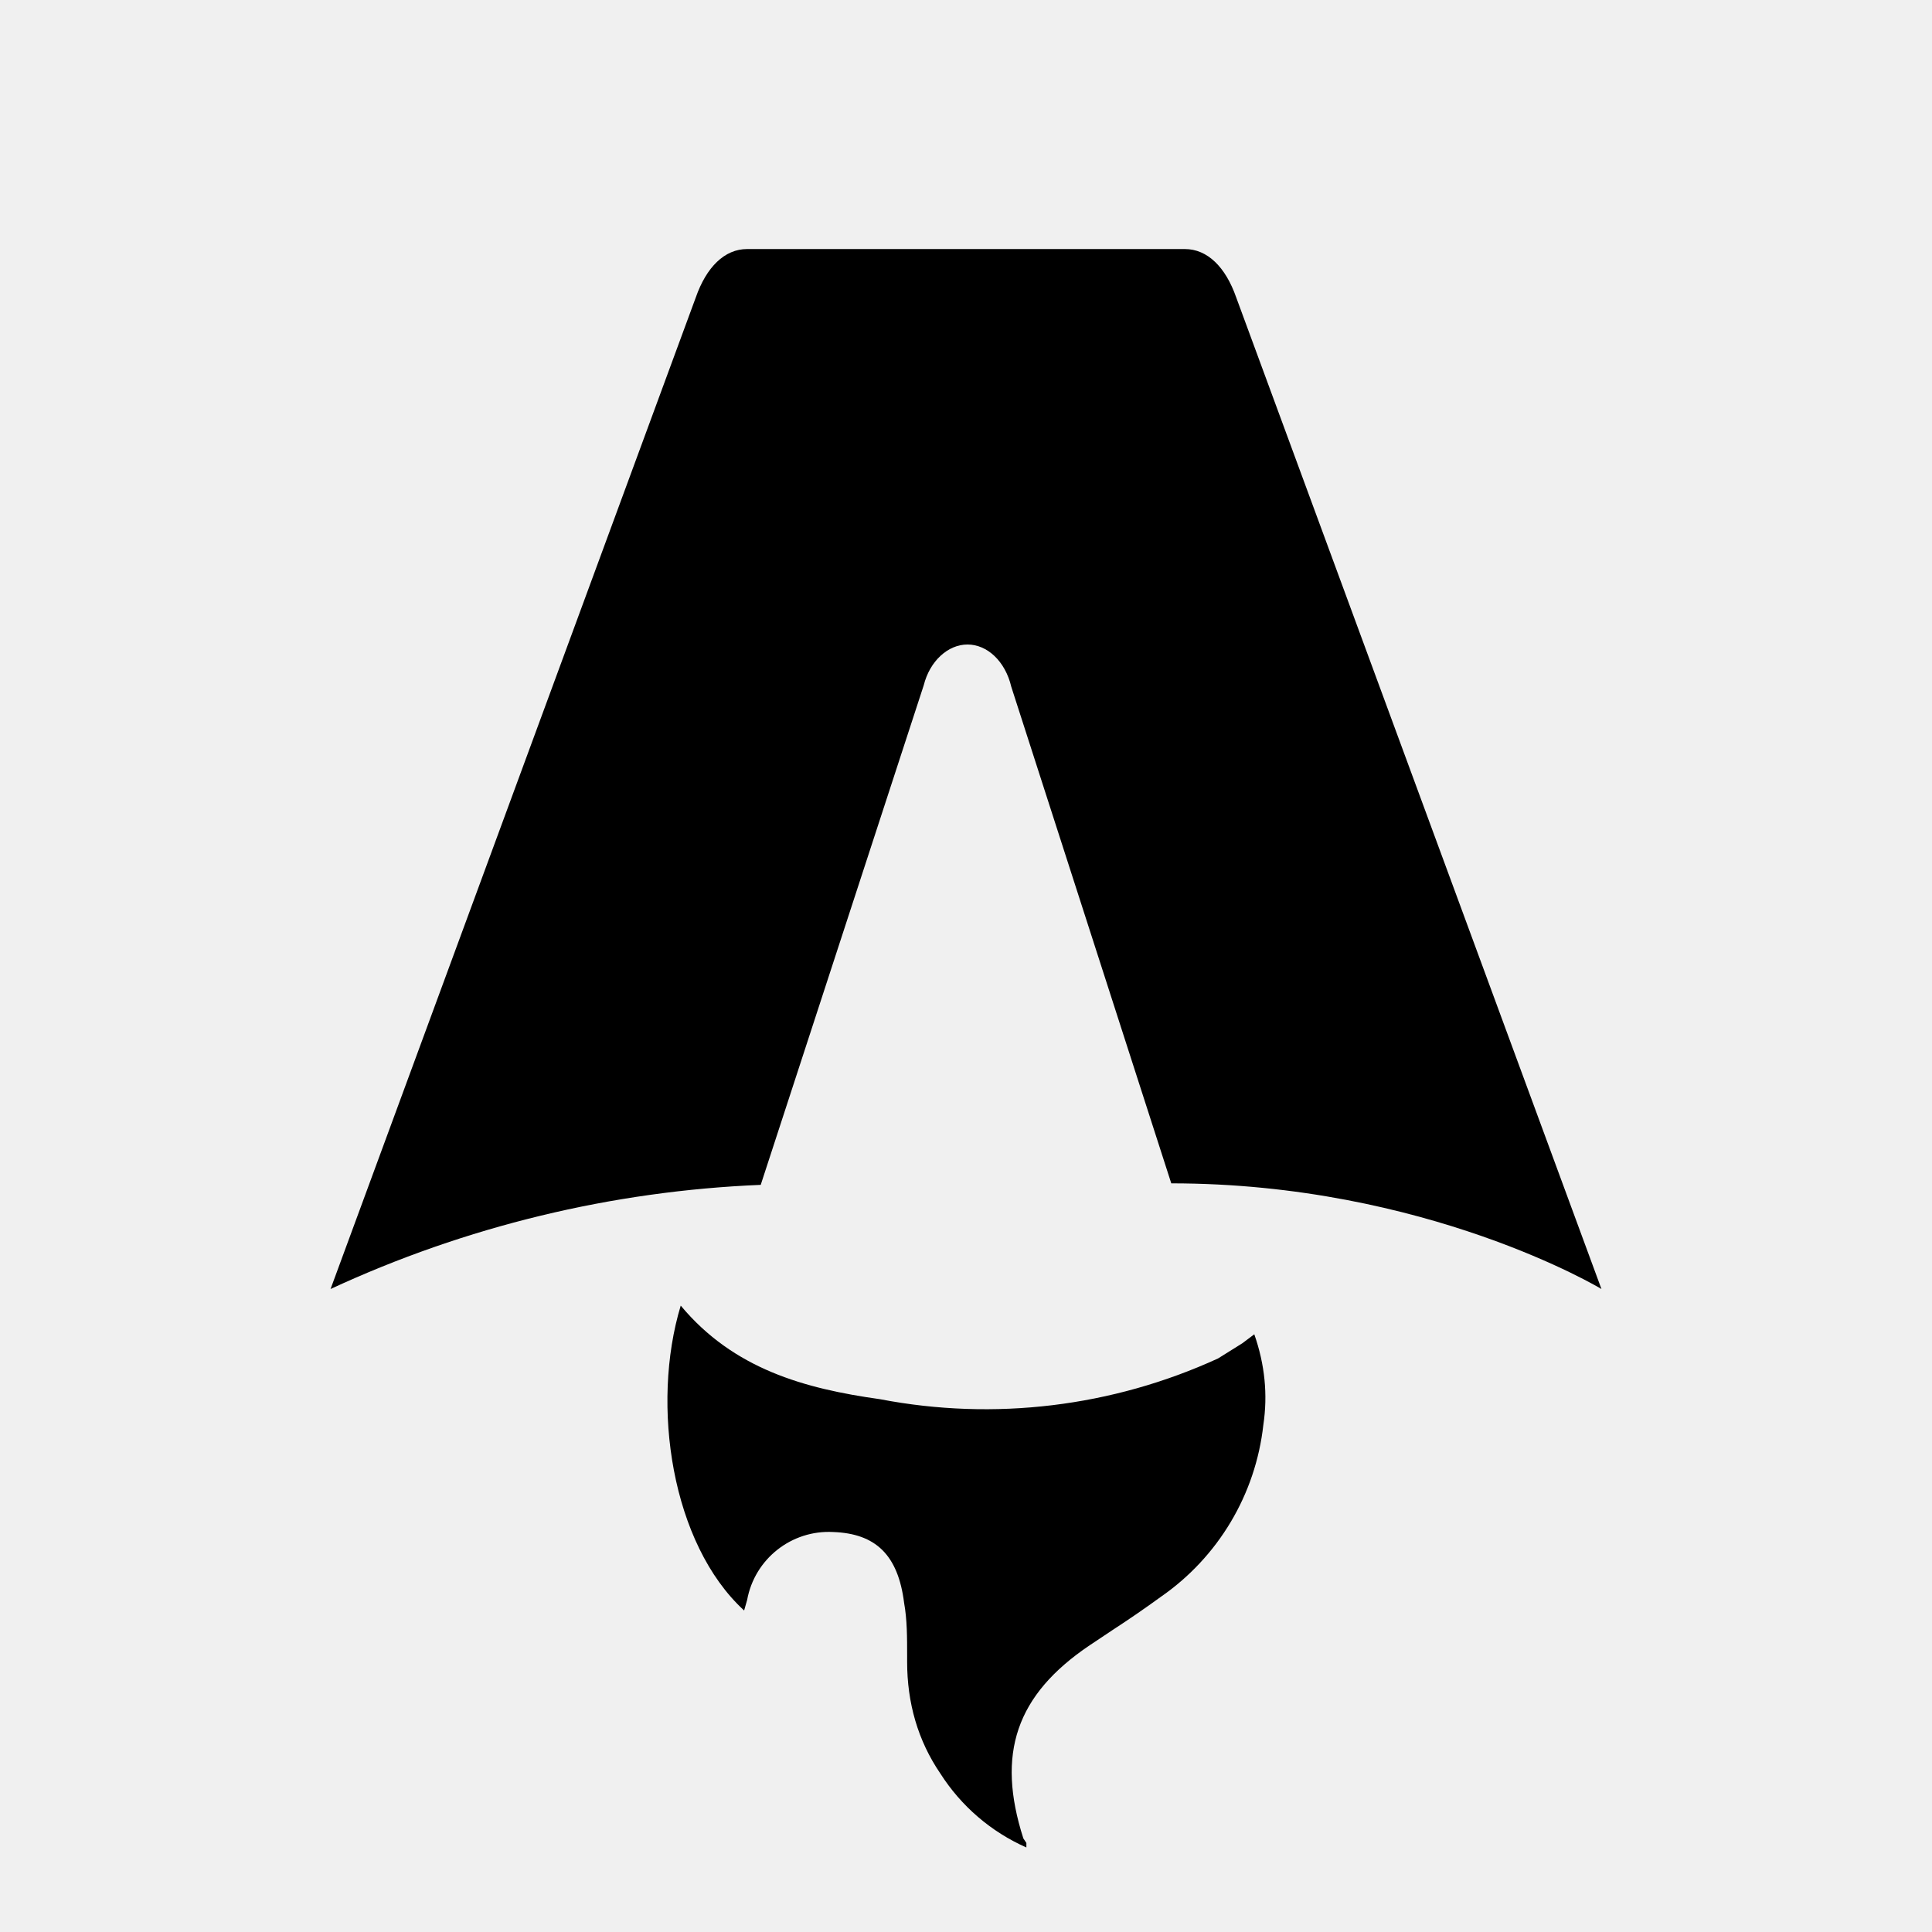
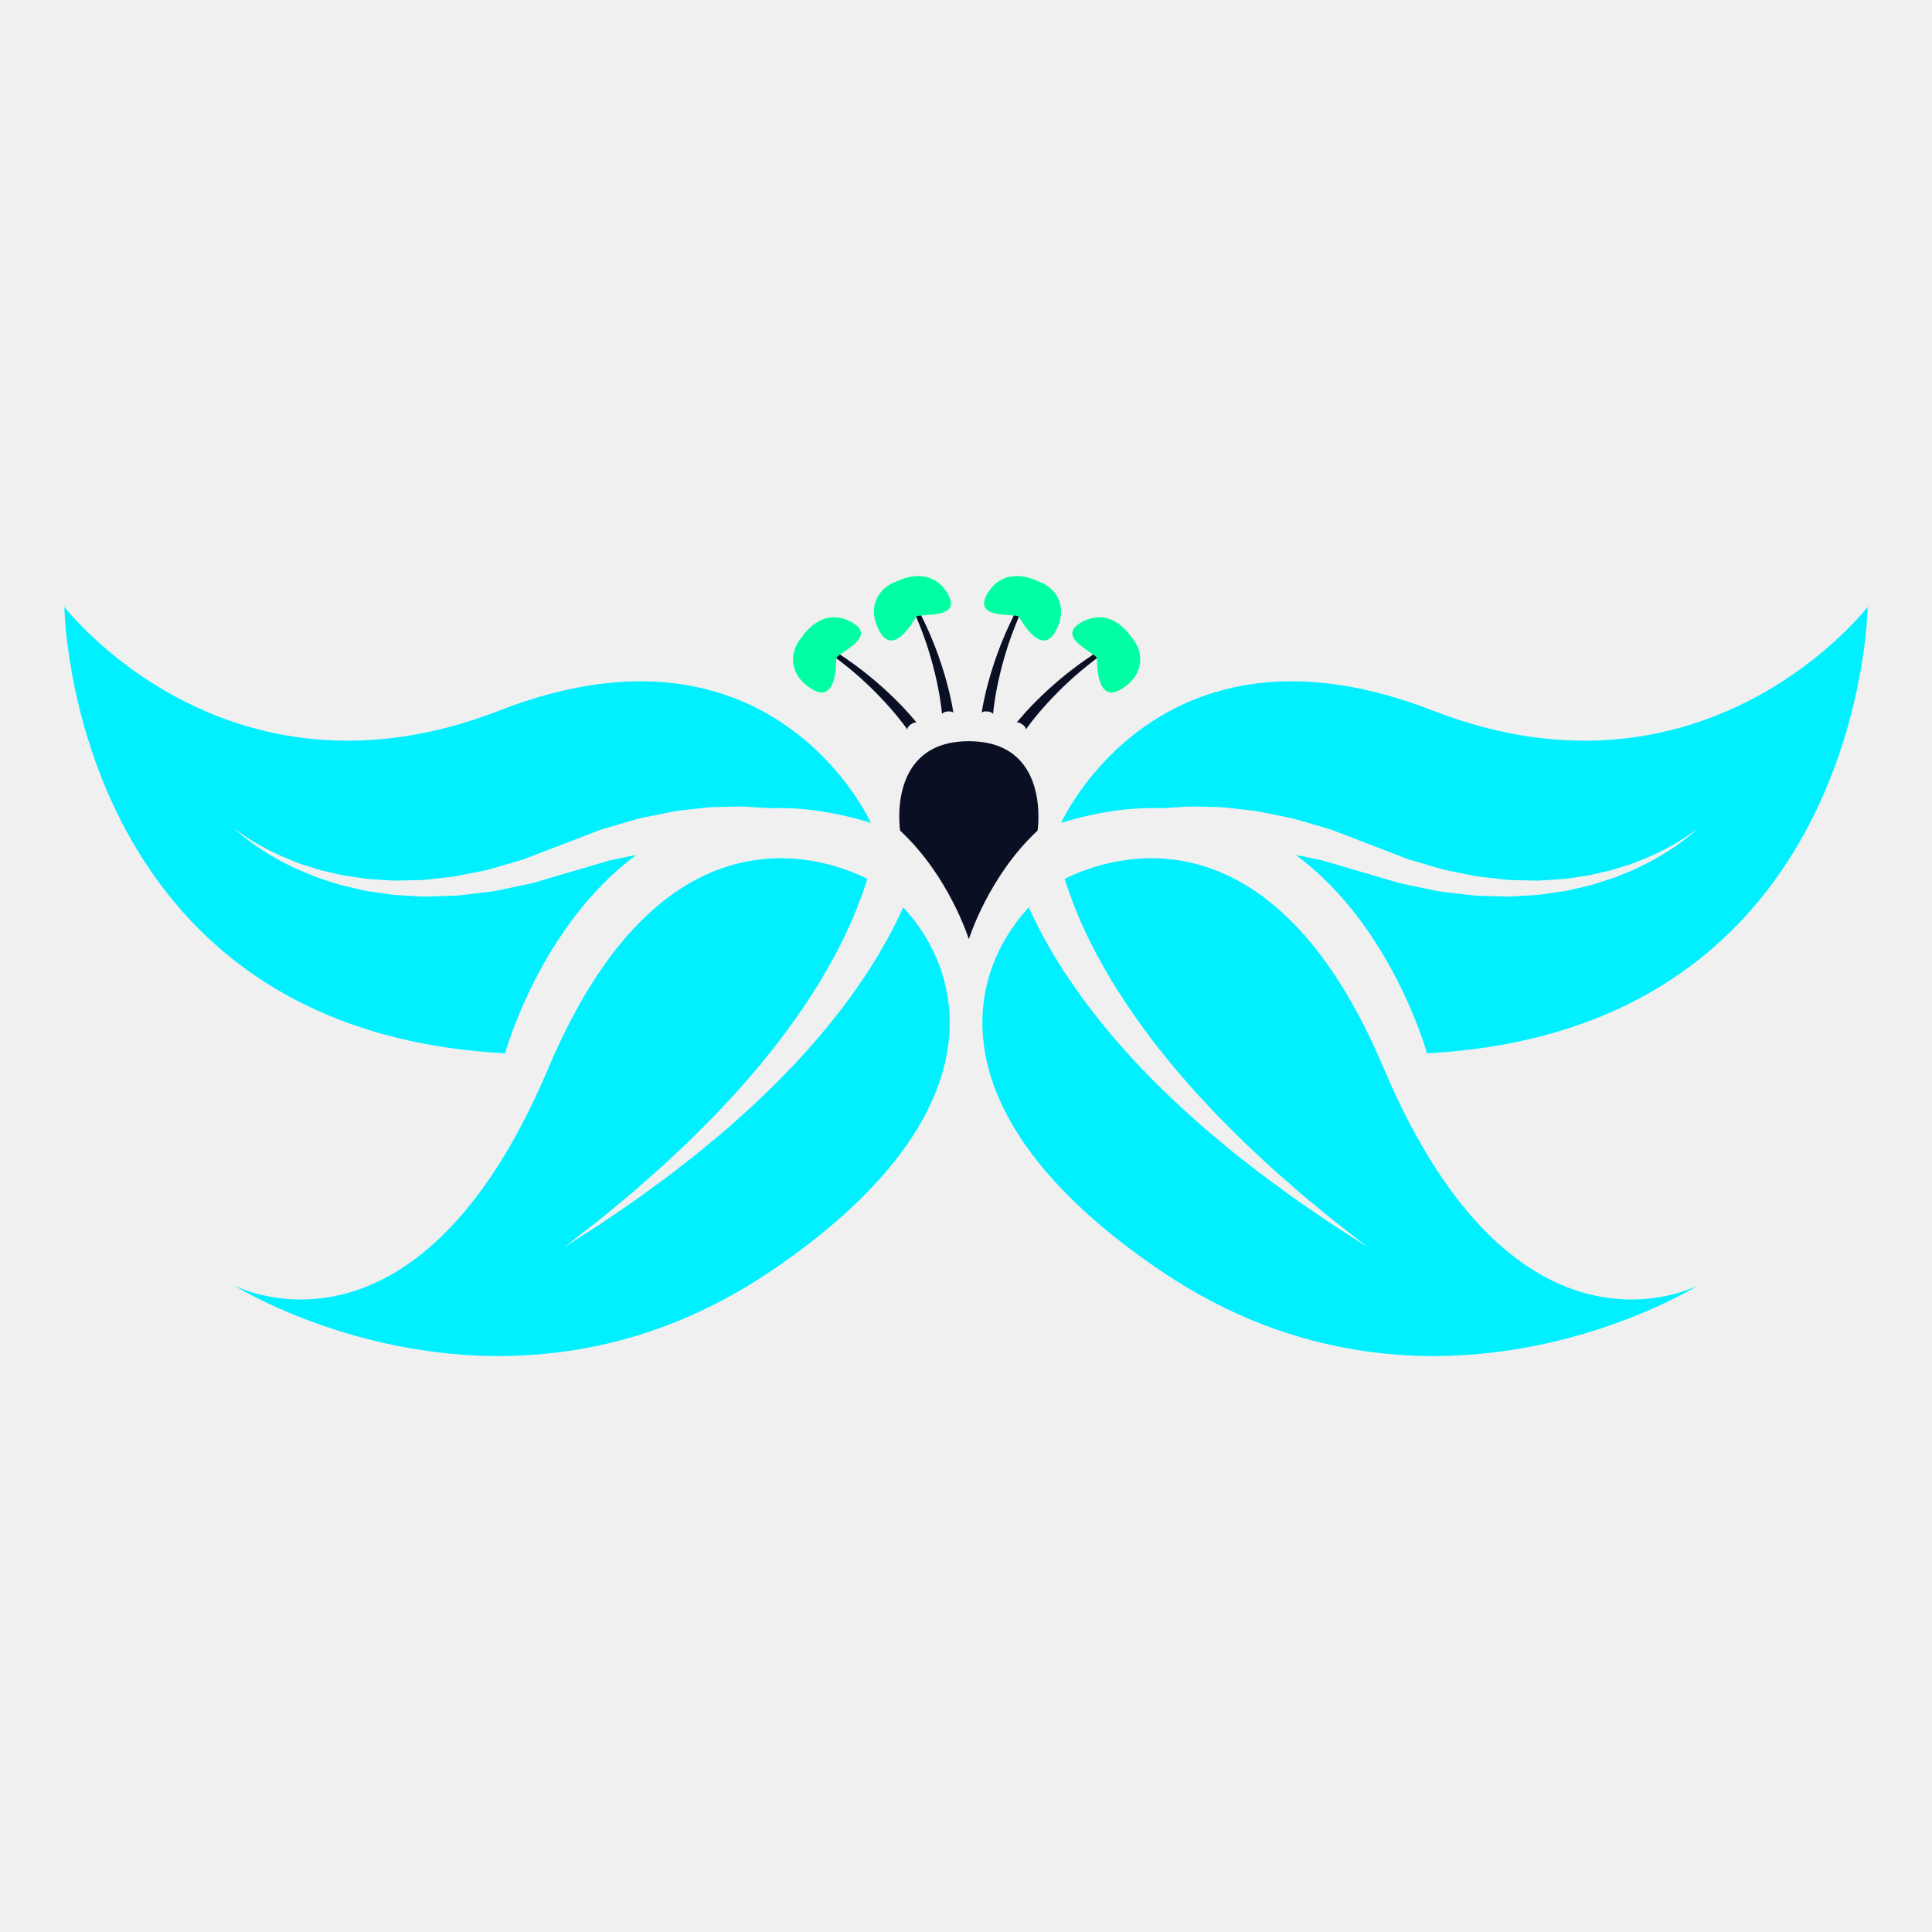
- <svg xmlns="http://www.w3.org/2000/svg" fill="none" viewBox="0 0 128 128">
-   <path d="M50.4 78.5a75.1 75.1 0 0 0-28.5 6.9l24.2-65.7c.7-2 1.9-3.2 3.4-3.2h29c1.5 0 2.7 1.2 3.4 3.2l24.2 65.7s-11.6-7-28.5-7L67 45.5c-.4-1.7-1.6-2.8-2.9-2.8-1.3 0-2.5 1.1-2.9 2.7L50.4 78.5Zm-1.1 28.2Zm-4.2-20.2c-2 6.6-.6 15.8 4.2 20.2a17.5 17.5 0 0 1 .2-.7 5.5 5.5 0 0 1 5.7-4.5c2.8.1 4.3 1.5 4.7 4.7.2 1.1.2 2.3.2 3.5v.4c0 2.7.7 5.2 2.2 7.4a13 13 0 0 0 5.7 4.9v-.3l-.2-.3c-1.8-5.6-.5-9.5 4.4-12.8l1.5-1a73 73 0 0 0 3.2-2.2 16 16 0 0 0 6.8-11.4c.3-2 .1-4-.6-6l-.8.6-1.6 1a37 37 0 0 1-22.4 2.7c-5-.7-9.7-2-13.2-6.2Z" />
-   <style>
-         path { fill: #000; }
-         @media (prefers-color-scheme: dark) {
-             path { fill: #FFF; }
-         }
-     </style>
+ <svg xmlns="http://www.w3.org/2000/svg" width="39.688mm" height="39.688mm" viewBox="0 0 39.688 39.688" version="1.1" id="svg1" xml:space="preserve">
+   <defs id="defs1" />
+   <g id="layer1" transform="translate(-62.13445,33.71314)">
+     <rect style="fill:none;stroke-width:0.213;-inkscape-stroke:none" id="rect1" width="39.688" height="39.688" x="62.134" y="-33.713" ry="0" />
+     <g id="g13" transform="matrix(0.5162665,0,0,0.5162665,27.66934,-90.58738)">
+       <path id="path1" d="m 102.7,146.265 c -0.25,0.547 -0.526,1.105 -0.852,1.652 -0.185,0.338 -0.404,0.661 -0.612,0.997 -0.218,0.328 -0.446,0.654 -0.679,0.979 -0.478,0.642 -0.981,1.277 -1.517,1.879 -0.27,0.3 -0.532,0.605 -0.815,0.889 -0.279,0.286 -0.549,0.58 -0.837,0.849 -0.287,0.271 -0.56,0.55 -0.849,0.806 -0.287,0.257 -0.57,0.51 -0.849,0.76 -0.575,0.479 -1.121,0.949 -1.667,1.362 -0.533,0.427 -1.056,0.805 -1.537,1.155 -0.475,0.358 -0.935,0.653 -1.33,0.929 -0.395,0.277 -0.75,0.502 -1.042,0.689 -0.582,0.374 -0.914,0.588 -0.914,0.588 0,0 0.312,-0.243 0.858,-0.667 0.273,-0.212 0.605,-0.468 0.973,-0.778 0.368,-0.31 0.796,-0.642 1.234,-1.039 0.445,-0.389 0.927,-0.809 1.414,-1.277 0.5,-0.454 0.996,-0.966 1.515,-1.484 0.25,-0.268 0.504,-0.541 0.762,-0.817 0.26,-0.273 0.501,-0.57 0.755,-0.858 0.256,-0.286 0.491,-0.593 0.736,-0.894 0.248,-0.297 0.473,-0.614 0.705,-0.924 0.461,-0.623 0.884,-1.27 1.279,-1.914 0.191,-0.326 0.377,-0.651 0.552,-0.975 0.165,-0.33 0.342,-0.647 0.484,-0.974 0.309,-0.642 0.544,-1.284 0.751,-1.892 0.019,-0.059 0.035,-0.115 0.053,-0.173 -1.849,-0.914 -8.213,-3.077 -12.692,7.532 -5.291,12.532 -12.532,8.634 -12.532,8.634 0,0 10.642,6.707 21.385,-0.557 8.771,-5.931 7.987,-11.528 5.27,-14.473" style="fill:#00f0ff;fill-opacity:1;fill-rule:nonzero;stroke:none;stroke-width:0.035" />
+       <path id="path2" d="m 91.931,144.212 c -0.202,0.042 -0.406,0.084 -0.61,0.125 -0.102,0.022 -0.205,0.039 -0.307,0.066 l -0.302,0.089 c -0.413,0.121 -0.827,0.242 -1.241,0.364 -0.418,0.123 -0.837,0.245 -1.254,0.368 l -0.313,0.091 -0.331,0.07 c -0.22,0.045 -0.44,0.091 -0.659,0.137 -0.218,0.042 -0.435,0.097 -0.652,0.126 -0.217,0.025 -0.433,0.051 -0.648,0.076 -0.214,0.025 -0.427,0.049 -0.638,0.074 -0.212,0.015 -0.424,0.015 -0.634,0.023 -0.209,0.006 -0.417,0.012 -0.622,0.018 -0.205,0.007 -0.409,-0.019 -0.61,-0.026 -0.201,-0.012 -0.399,-0.024 -0.595,-0.035 -0.196,-0.009 -0.388,-0.051 -0.577,-0.074 -0.189,-0.028 -0.376,-0.055 -0.559,-0.082 -0.183,-0.028 -0.36,-0.08 -0.535,-0.117 -0.174,-0.041 -0.346,-0.081 -0.514,-0.121 -0.166,-0.047 -0.327,-0.103 -0.486,-0.152 -0.158,-0.051 -0.312,-0.102 -0.463,-0.151 -0.147,-0.06 -0.29,-0.119 -0.43,-0.176 -0.139,-0.059 -0.278,-0.108 -0.405,-0.171 -0.128,-0.063 -0.252,-0.125 -0.373,-0.184 -0.481,-0.237 -0.876,-0.488 -1.193,-0.704 -0.316,-0.218 -0.549,-0.408 -0.705,-0.542 -0.154,-0.135 -0.23,-0.214 -0.23,-0.214 0,0 0.083,0.072 0.246,0.194 0.165,0.12 0.412,0.29 0.741,0.479 0.33,0.187 0.739,0.401 1.229,0.595 0.122,0.048 0.248,0.098 0.378,0.15 0.13,0.052 0.269,0.088 0.409,0.134 0.14,0.044 0.284,0.09 0.431,0.136 0.15,0.036 0.304,0.072 0.461,0.109 0.157,0.035 0.316,0.076 0.48,0.109 0.165,0.024 0.334,0.05 0.506,0.075 0.172,0.023 0.344,0.059 0.522,0.071 0.178,0.011 0.359,0.023 0.543,0.035 0.183,0.007 0.368,0.033 0.556,0.026 0.188,-0.005 0.379,-0.008 0.571,-0.013 0.192,-0.008 0.386,10e-4 0.581,-0.022 0.195,-0.021 0.392,-0.044 0.59,-0.066 0.198,-0.024 0.398,-0.04 0.598,-0.07 0.199,-0.04 0.399,-0.08 0.6,-0.121 0.201,-0.04 0.403,-0.081 0.606,-0.121 0.202,-0.044 0.396,-0.113 0.595,-0.167 0.198,-0.058 0.396,-0.116 0.595,-0.174 l 0.298,-0.087 0.304,-0.117 c 0.406,-0.156 0.813,-0.312 1.22,-0.469 0.411,-0.158 0.823,-0.316 1.233,-0.474 l 0.314,-0.12 c 0.105,-0.037 0.214,-0.065 0.321,-0.097 0.215,-0.063 0.43,-0.126 0.643,-0.188 0.214,-0.06 0.426,-0.129 0.641,-0.181 0.218,-0.044 0.434,-0.088 0.649,-0.132 0.216,-0.043 0.431,-0.086 0.643,-0.129 0.214,-0.038 0.431,-0.054 0.645,-0.081 0.214,-0.024 0.426,-0.048 0.637,-0.072 0.21,-0.03 0.422,-0.019 0.63,-0.03 0.417,-0.011 0.826,-0.03 1.226,0.007 0.2,0.012 0.397,0.024 0.591,0.036 0.027,0.001 0.054,0.006 0.08,0.008 1.222,-0.045 2.569,0.126 4.054,0.585 0,0 -3.897,-8.711 -14.785,-4.47 -10.888,4.241 -17.306,-4.125 -17.306,-4.125 0,0 0.188,16.835 17.536,17.764 0,0 1.381,-5.061 5.221,-7.895 -0.049,0.01 -0.098,0.021 -0.147,0.03" style="fill:#00f0ff;fill-opacity:1;fill-rule:nonzero;stroke:none;stroke-width:0.035" />
+       <path id="path3" d="m 107.692,146.265 c 0.25,0.547 0.526,1.105 0.852,1.652 0.186,0.338 0.405,0.661 0.613,0.997 0.218,0.328 0.446,0.654 0.679,0.979 0.477,0.642 0.981,1.277 1.516,1.879 0.27,0.3 0.532,0.605 0.815,0.889 0.279,0.286 0.549,0.58 0.838,0.849 0.287,0.271 0.559,0.55 0.849,0.806 0.287,0.257 0.57,0.51 0.849,0.76 0.575,0.479 1.121,0.949 1.667,1.362 0.533,0.427 1.056,0.805 1.537,1.155 0.476,0.358 0.935,0.653 1.33,0.929 0.395,0.277 0.75,0.502 1.042,0.689 0.582,0.374 0.914,0.588 0.914,0.588 0,0 -0.311,-0.243 -0.857,-0.667 -0.273,-0.212 -0.605,-0.468 -0.973,-0.778 -0.368,-0.31 -0.796,-0.642 -1.234,-1.039 -0.445,-0.389 -0.927,-0.809 -1.414,-1.277 -0.5,-0.454 -0.995,-0.966 -1.515,-1.484 -0.25,-0.268 -0.504,-0.541 -0.762,-0.817 -0.26,-0.273 -0.501,-0.57 -0.755,-0.858 -0.256,-0.286 -0.491,-0.593 -0.736,-0.894 -0.248,-0.297 -0.473,-0.614 -0.705,-0.924 -0.461,-0.623 -0.884,-1.27 -1.279,-1.914 -0.191,-0.326 -0.377,-0.651 -0.552,-0.975 -0.165,-0.33 -0.342,-0.647 -0.484,-0.974 -0.309,-0.642 -0.544,-1.284 -0.751,-1.892 -0.019,-0.059 -0.035,-0.115 -0.053,-0.173 1.849,-0.914 8.213,-3.077 12.692,7.532 5.292,12.532 12.533,8.634 12.533,8.634 0,0 -10.642,6.707 -21.385,-0.557 -8.771,-5.931 -7.987,-11.528 -5.271,-14.473" style="fill:#00f0ff;fill-opacity:1;fill-rule:nonzero;stroke:none;stroke-width:0.035" />
+       <path id="path4" d="m 118.461,144.212 c 0.203,0.042 0.406,0.084 0.61,0.125 0.102,0.022 0.205,0.039 0.307,0.066 l 0.302,0.089 c 0.412,0.121 0.827,0.242 1.241,0.364 0.418,0.123 0.837,0.245 1.254,0.368 l 0.312,0.091 0.331,0.07 c 0.22,0.045 0.44,0.091 0.659,0.137 0.219,0.042 0.435,0.097 0.652,0.126 0.217,0.025 0.433,0.051 0.648,0.076 0.214,0.025 0.427,0.049 0.638,0.074 0.212,0.015 0.425,0.015 0.634,0.023 0.209,0.006 0.416,0.012 0.622,0.018 0.205,0.007 0.409,-0.019 0.61,-0.026 0.201,-0.012 0.399,-0.024 0.595,-0.035 0.196,-0.009 0.388,-0.051 0.577,-0.074 0.189,-0.028 0.376,-0.055 0.559,-0.082 0.183,-0.028 0.36,-0.08 0.535,-0.117 0.175,-0.041 0.346,-0.081 0.515,-0.121 0.166,-0.047 0.327,-0.103 0.485,-0.152 0.158,-0.051 0.312,-0.102 0.463,-0.151 0.147,-0.06 0.29,-0.119 0.431,-0.176 0.139,-0.059 0.277,-0.108 0.405,-0.171 0.128,-0.063 0.252,-0.125 0.373,-0.184 0.481,-0.237 0.877,-0.488 1.194,-0.704 0.316,-0.218 0.549,-0.408 0.704,-0.542 0.153,-0.135 0.23,-0.214 0.23,-0.214 0,0 -0.083,0.072 -0.246,0.194 -0.165,0.12 -0.412,0.29 -0.741,0.479 -0.33,0.187 -0.739,0.401 -1.228,0.595 -0.122,0.048 -0.248,0.098 -0.378,0.15 -0.129,0.052 -0.27,0.088 -0.409,0.134 -0.14,0.044 -0.284,0.09 -0.431,0.136 -0.15,0.036 -0.304,0.072 -0.461,0.109 -0.157,0.035 -0.315,0.076 -0.479,0.109 -0.166,0.024 -0.334,0.05 -0.506,0.075 -0.172,0.023 -0.344,0.059 -0.522,0.071 -0.179,0.011 -0.359,0.023 -0.543,0.035 -0.184,0.007 -0.368,0.033 -0.557,0.026 -0.188,-0.005 -0.379,-0.008 -0.571,-0.013 -0.192,-0.008 -0.386,10e-4 -0.581,-0.022 -0.195,-0.021 -0.392,-0.044 -0.591,-0.066 -0.198,-0.024 -0.398,-0.04 -0.598,-0.07 -0.199,-0.04 -0.399,-0.08 -0.6,-0.121 -0.201,-0.04 -0.403,-0.081 -0.605,-0.121 -0.202,-0.044 -0.396,-0.113 -0.595,-0.167 -0.198,-0.058 -0.396,-0.116 -0.595,-0.174 l -0.298,-0.087 -0.304,-0.117 c -0.406,-0.156 -0.813,-0.312 -1.22,-0.469 -0.411,-0.158 -0.823,-0.316 -1.233,-0.474 l -0.314,-0.12 c -0.106,-0.037 -0.214,-0.065 -0.321,-0.097 -0.215,-0.063 -0.43,-0.126 -0.643,-0.188 -0.215,-0.06 -0.426,-0.129 -0.641,-0.181 -0.217,-0.044 -0.434,-0.088 -0.649,-0.132 -0.216,-0.043 -0.431,-0.086 -0.643,-0.129 -0.214,-0.038 -0.431,-0.054 -0.644,-0.081 -0.214,-0.024 -0.427,-0.048 -0.637,-0.072 -0.21,-0.03 -0.422,-0.019 -0.63,-0.03 -0.417,-0.011 -0.826,-0.03 -1.226,0.007 -0.2,0.012 -0.397,0.024 -0.591,0.036 -0.027,0.001 -0.053,0.006 -0.08,0.008 -1.221,-0.045 -2.569,0.126 -4.054,0.585 0,0 3.897,-8.711 14.785,-4.47 10.888,4.241 17.306,-4.125 17.306,-4.125 0,0 -0.187,16.835 -17.535,17.764 0,0 -1.381,-5.061 -5.221,-7.895 0.049,0.01 0.098,0.021 0.147,0.03" style="fill:#00f0ff;fill-opacity:1;fill-rule:nonzero;stroke:none;stroke-width:0.035" />
+       <path id="path5" d="m 105.309,139.658 c -3.282,0 -2.735,3.556 -2.735,3.556 1.955,1.815 2.735,4.321 2.735,4.321 0,0 0.779,-2.505 2.735,-4.321 0,0 0.547,-3.556 -2.735,-3.556" style="fill:#0a0f24;fill-opacity:1;fill-rule:nonzero;stroke:none;stroke-width:0.035" />
+       <path id="path6" d="m 103.177,138.853 c -0.036,-0.043 -0.089,-0.105 -0.157,-0.185 -0.135,-0.155 -0.331,-0.374 -0.58,-0.619 -0.246,-0.249 -0.547,-0.525 -0.878,-0.809 -0.17,-0.137 -0.339,-0.286 -0.524,-0.422 -0.181,-0.14 -0.367,-0.279 -0.56,-0.409 -0.188,-0.136 -0.384,-0.26 -0.579,-0.38 -0.191,-0.126 -0.389,-0.231 -0.578,-0.338 -0.113,-0.067 -0.227,-0.125 -0.339,-0.181 l -0.051,0.109 c 0.105,0.061 0.211,0.124 0.317,0.196 0.18,0.117 0.369,0.233 0.548,0.369 0.184,0.13 0.369,0.264 0.546,0.409 0.181,0.138 0.355,0.287 0.524,0.434 0.173,0.144 0.329,0.301 0.486,0.444 0.306,0.298 0.583,0.584 0.806,0.842 0.226,0.254 0.402,0.476 0.522,0.631 0.058,0.078 0.104,0.139 0.135,0.181 0.03,0.043 0.046,0.066 0.046,0.066 0,0 -0.013,-0.097 0.145,-0.205 0.158,-0.109 0.223,-0.066 0.223,-0.066 0,0 -0.019,-0.023 -0.053,-0.066" style="fill:#0a0f24;fill-opacity:1;fill-rule:nonzero;stroke:none;stroke-width:0.035" />
+       <path id="path7" d="m 104.681,138.443 c -0.01,-0.054 -0.024,-0.135 -0.042,-0.238 -0.04,-0.202 -0.101,-0.489 -0.193,-0.827 -0.087,-0.34 -0.211,-0.728 -0.355,-1.141 -0.079,-0.204 -0.15,-0.417 -0.242,-0.627 -0.087,-0.212 -0.178,-0.425 -0.28,-0.635 -0.095,-0.211 -0.203,-0.417 -0.31,-0.618 -0.102,-0.204 -0.221,-0.395 -0.331,-0.582 -0.065,-0.115 -0.134,-0.222 -0.204,-0.327 l -0.099,0.069 c 0.061,0.105 0.121,0.213 0.177,0.328 0.097,0.192 0.202,0.386 0.29,0.594 0.094,0.204 0.187,0.413 0.268,0.627 0.087,0.211 0.163,0.426 0.236,0.639 0.078,0.211 0.134,0.425 0.199,0.628 0.116,0.411 0.212,0.797 0.277,1.132 0.069,0.333 0.11,0.613 0.136,0.809 0.012,0.096 0.02,0.172 0.026,0.224 0.005,0.052 0.007,0.08 0.007,0.08 0,0 0.036,-0.09 0.228,-0.105 0.192,-0.015 0.225,0.055 0.225,0.055 0,0 -0.005,-0.029 -0.013,-0.085" style="fill:#0a0f24;fill-opacity:1;fill-rule:nonzero;stroke:none;stroke-width:0.035" />
+       <path id="path8" d="m 105.832,138.443 c 0.01,-0.054 0.024,-0.135 0.042,-0.238 0.04,-0.202 0.1,-0.489 0.193,-0.827 0.087,-0.34 0.211,-0.728 0.355,-1.141 0.079,-0.204 0.15,-0.417 0.242,-0.627 0.087,-0.212 0.178,-0.425 0.28,-0.635 0.095,-0.211 0.202,-0.417 0.31,-0.618 0.102,-0.204 0.22,-0.395 0.331,-0.582 0.065,-0.115 0.134,-0.222 0.204,-0.327 l 0.099,0.069 c -0.061,0.105 -0.121,0.213 -0.177,0.328 -0.097,0.192 -0.203,0.386 -0.29,0.594 -0.094,0.204 -0.187,0.413 -0.267,0.627 -0.087,0.211 -0.163,0.426 -0.236,0.639 -0.078,0.211 -0.134,0.425 -0.199,0.628 -0.116,0.411 -0.212,0.797 -0.277,1.132 -0.069,0.333 -0.11,0.613 -0.136,0.809 -0.011,0.096 -0.02,0.172 -0.026,0.224 -0.005,0.052 -0.007,0.08 -0.007,0.08 0,0 -0.036,-0.09 -0.228,-0.105 -0.192,-0.015 -0.225,0.055 -0.225,0.055 0,0 0.004,-0.029 0.013,-0.085" style="fill:#0a0f24;fill-opacity:1;fill-rule:nonzero;stroke:none;stroke-width:0.035" />
+       <path id="path9" d="m 107.264,138.853 c 0.037,-0.043 0.089,-0.105 0.157,-0.185 0.136,-0.155 0.331,-0.374 0.58,-0.619 0.246,-0.249 0.548,-0.525 0.878,-0.809 0.17,-0.137 0.339,-0.286 0.524,-0.422 0.181,-0.14 0.367,-0.279 0.56,-0.409 0.188,-0.136 0.384,-0.26 0.578,-0.38 0.191,-0.126 0.389,-0.231 0.578,-0.338 0.114,-0.067 0.227,-0.125 0.34,-0.181 l 0.051,0.109 c -0.105,0.061 -0.211,0.124 -0.317,0.196 -0.18,0.117 -0.369,0.233 -0.549,0.369 -0.184,0.13 -0.369,0.264 -0.545,0.409 -0.181,0.138 -0.355,0.287 -0.524,0.434 -0.172,0.144 -0.329,0.301 -0.487,0.444 -0.306,0.298 -0.583,0.584 -0.806,0.842 -0.227,0.254 -0.403,0.476 -0.523,0.631 -0.058,0.078 -0.103,0.139 -0.134,0.181 -0.03,0.043 -0.047,0.066 -0.047,0.066 0,0 0.014,-0.097 -0.145,-0.205 -0.158,-0.109 -0.222,-0.066 -0.222,-0.066 0,0 0.018,-0.023 0.053,-0.066" style="fill:#0a0f24;fill-opacity:1;fill-rule:nonzero;stroke:none;stroke-width:0.035" />
+       <path id="path10" d="m 100.614,134.905 c -1.196,-0.632 -1.948,0.613 -1.948,0.613 -0.525,0.586 -0.531,1.528 0.429,2.085 1.012,0.588 0.936,-1.257 0.936,-1.257 0.169,-0.259 1.694,-0.854 0.583,-1.441" style="fill:#00ffa3;fill-opacity:1;fill-rule:nonzero;stroke:none;stroke-width:0.035" />
+       <path id="path11" d="m 104.438,133.742 c -0.719,-1.145 -1.992,-0.445 -1.992,-0.445 -0.748,0.245 -1.225,1.057 -0.673,2.02 0.582,1.015 1.439,-0.62 1.439,-0.62 0.276,-0.14 1.894,0.109 1.226,-0.956" style="fill:#00ffa3;fill-opacity:1;fill-rule:nonzero;stroke:none;stroke-width:0.035" />
+       <path id="path12" d="m 106.074,133.742 c 0.719,-1.145 1.993,-0.445 1.993,-0.445 0.748,0.245 1.224,1.057 0.672,2.02 -0.582,1.015 -1.439,-0.62 -1.439,-0.62 -0.276,-0.14 -1.894,0.109 -1.226,-0.956" style="fill:#00ffa3;fill-opacity:1;fill-rule:nonzero;stroke:none;stroke-width:0.035" />
+       <path id="path13" d="m 109.828,134.905 c 1.196,-0.632 1.947,0.613 1.947,0.613 0.525,0.586 0.531,1.528 -0.429,2.085 -1.012,0.588 -0.936,-1.257 -0.936,-1.257 -0.169,-0.259 -1.694,-0.854 -0.583,-1.441" style="fill:#00ffa3;fill-opacity:1;fill-rule:nonzero;stroke:none;stroke-width:0.035" />
+     </g>
+   </g>
</svg>
